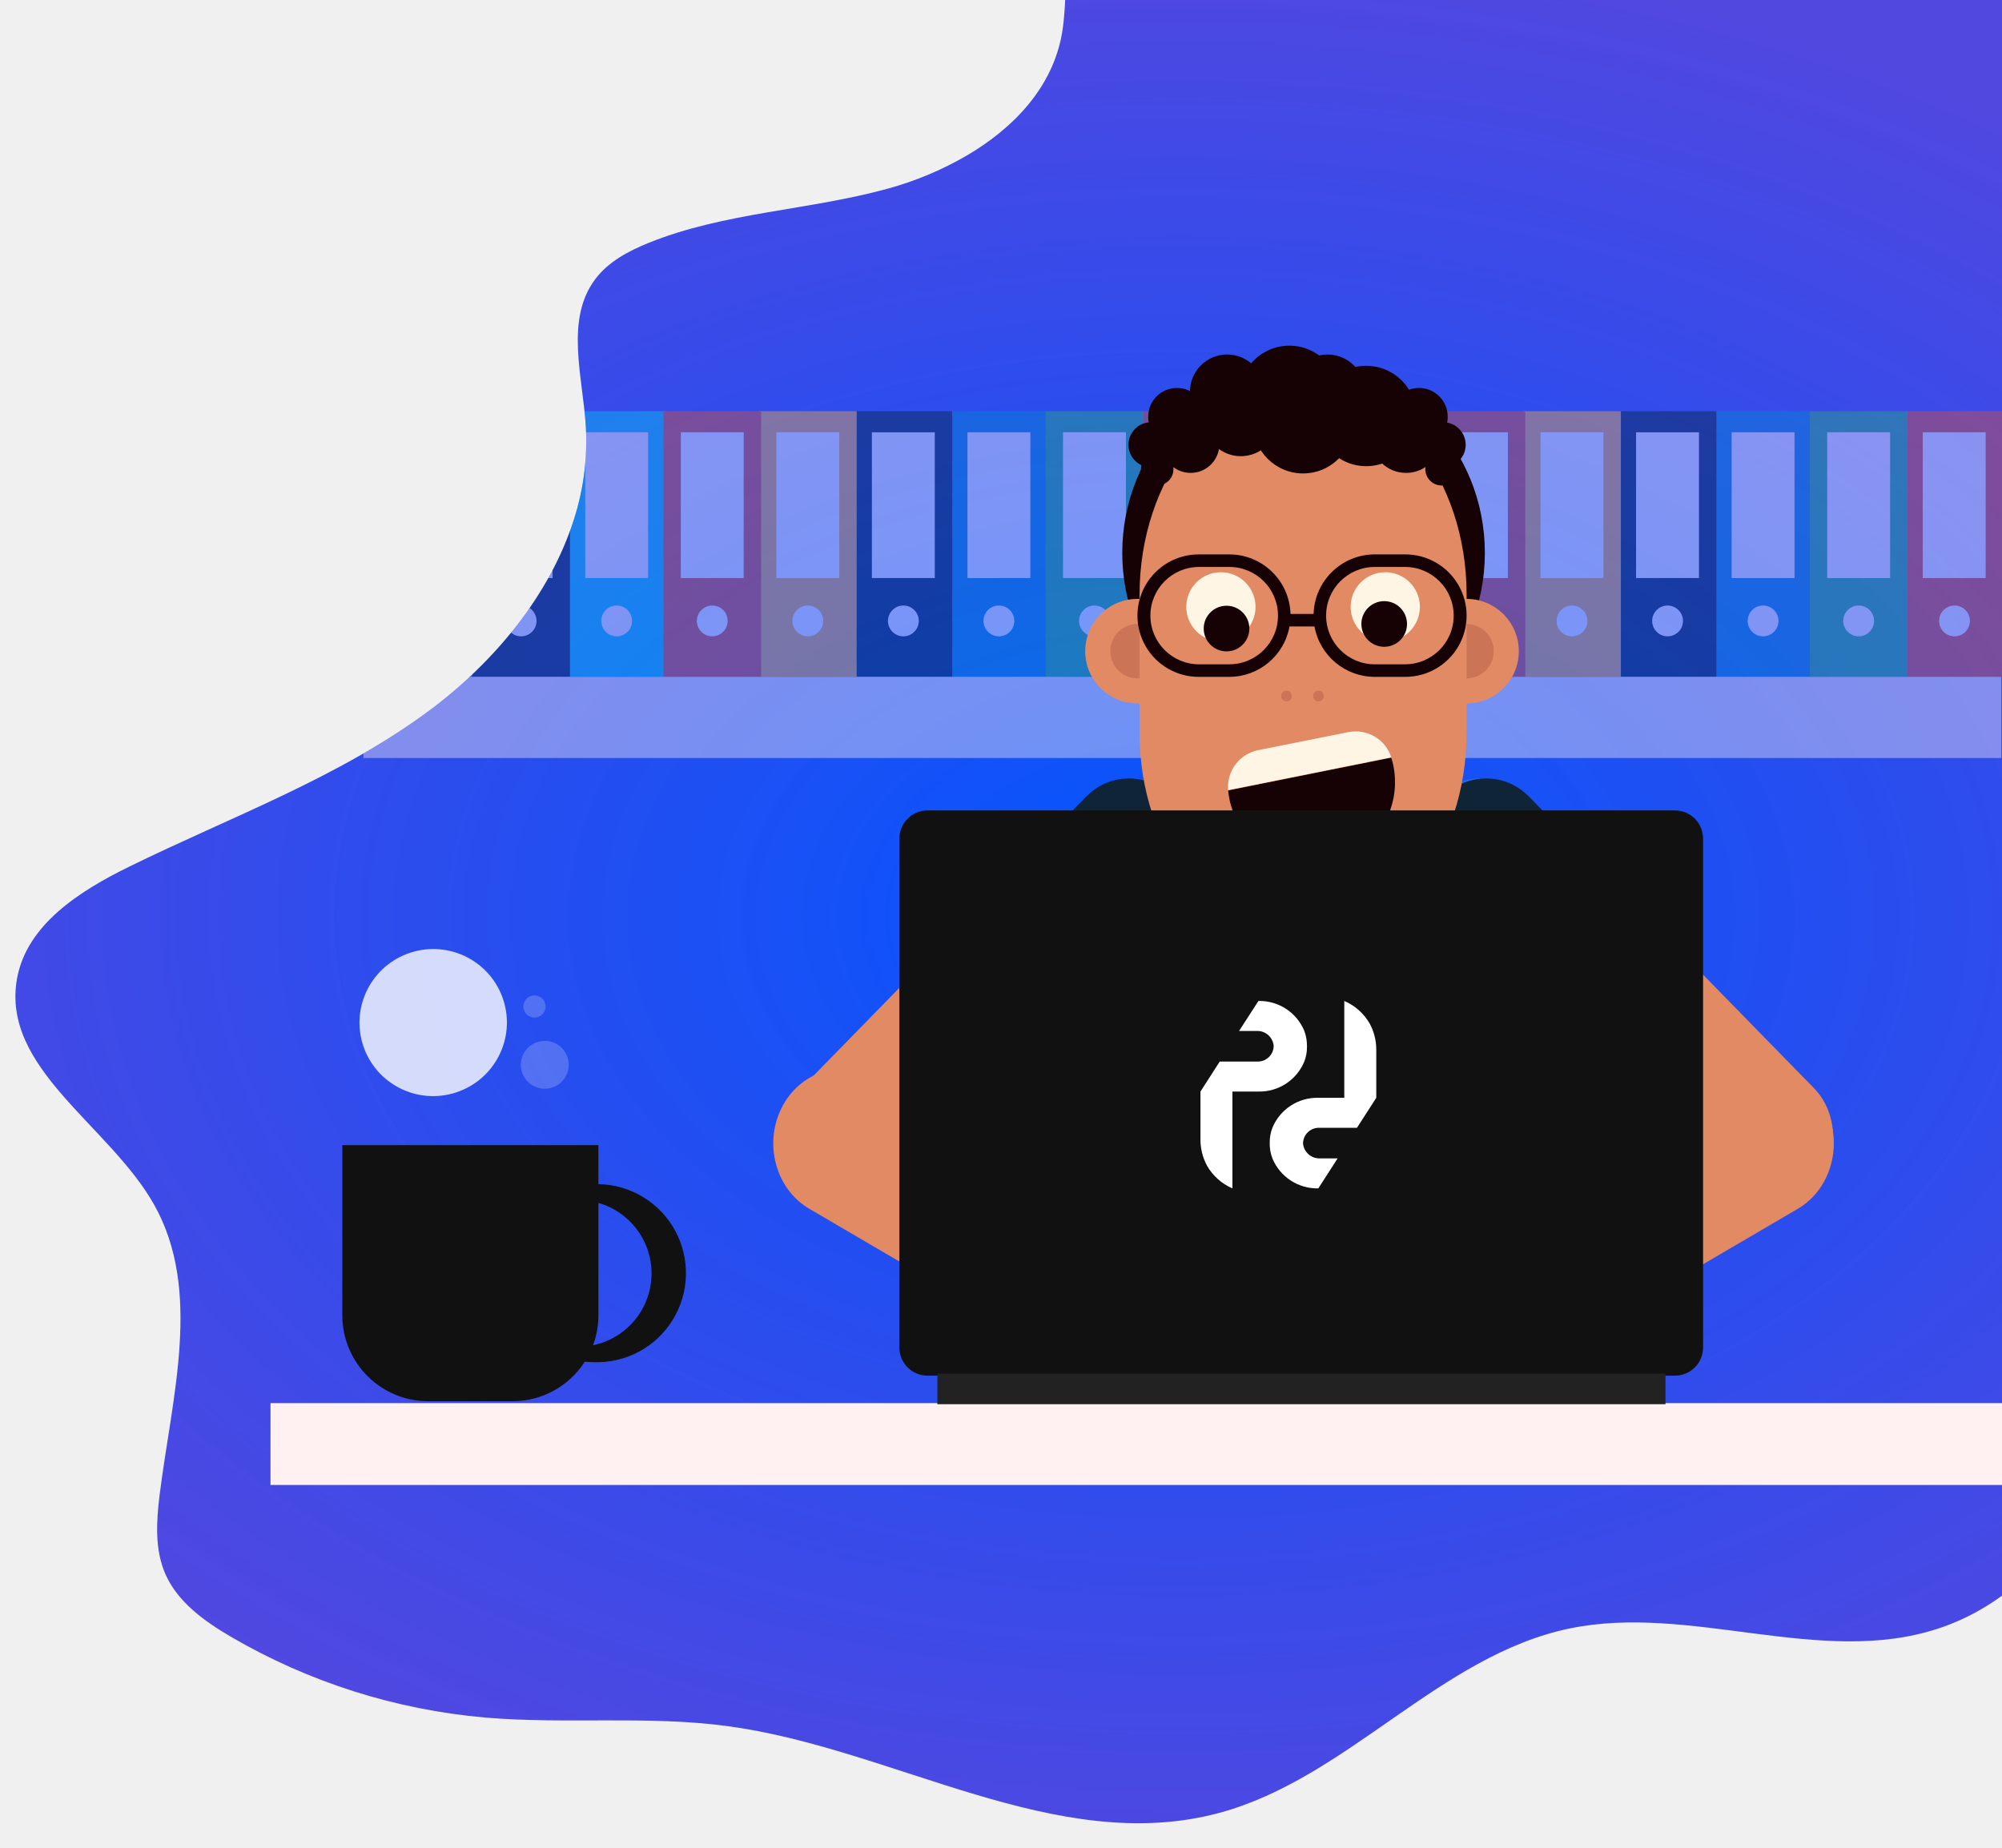
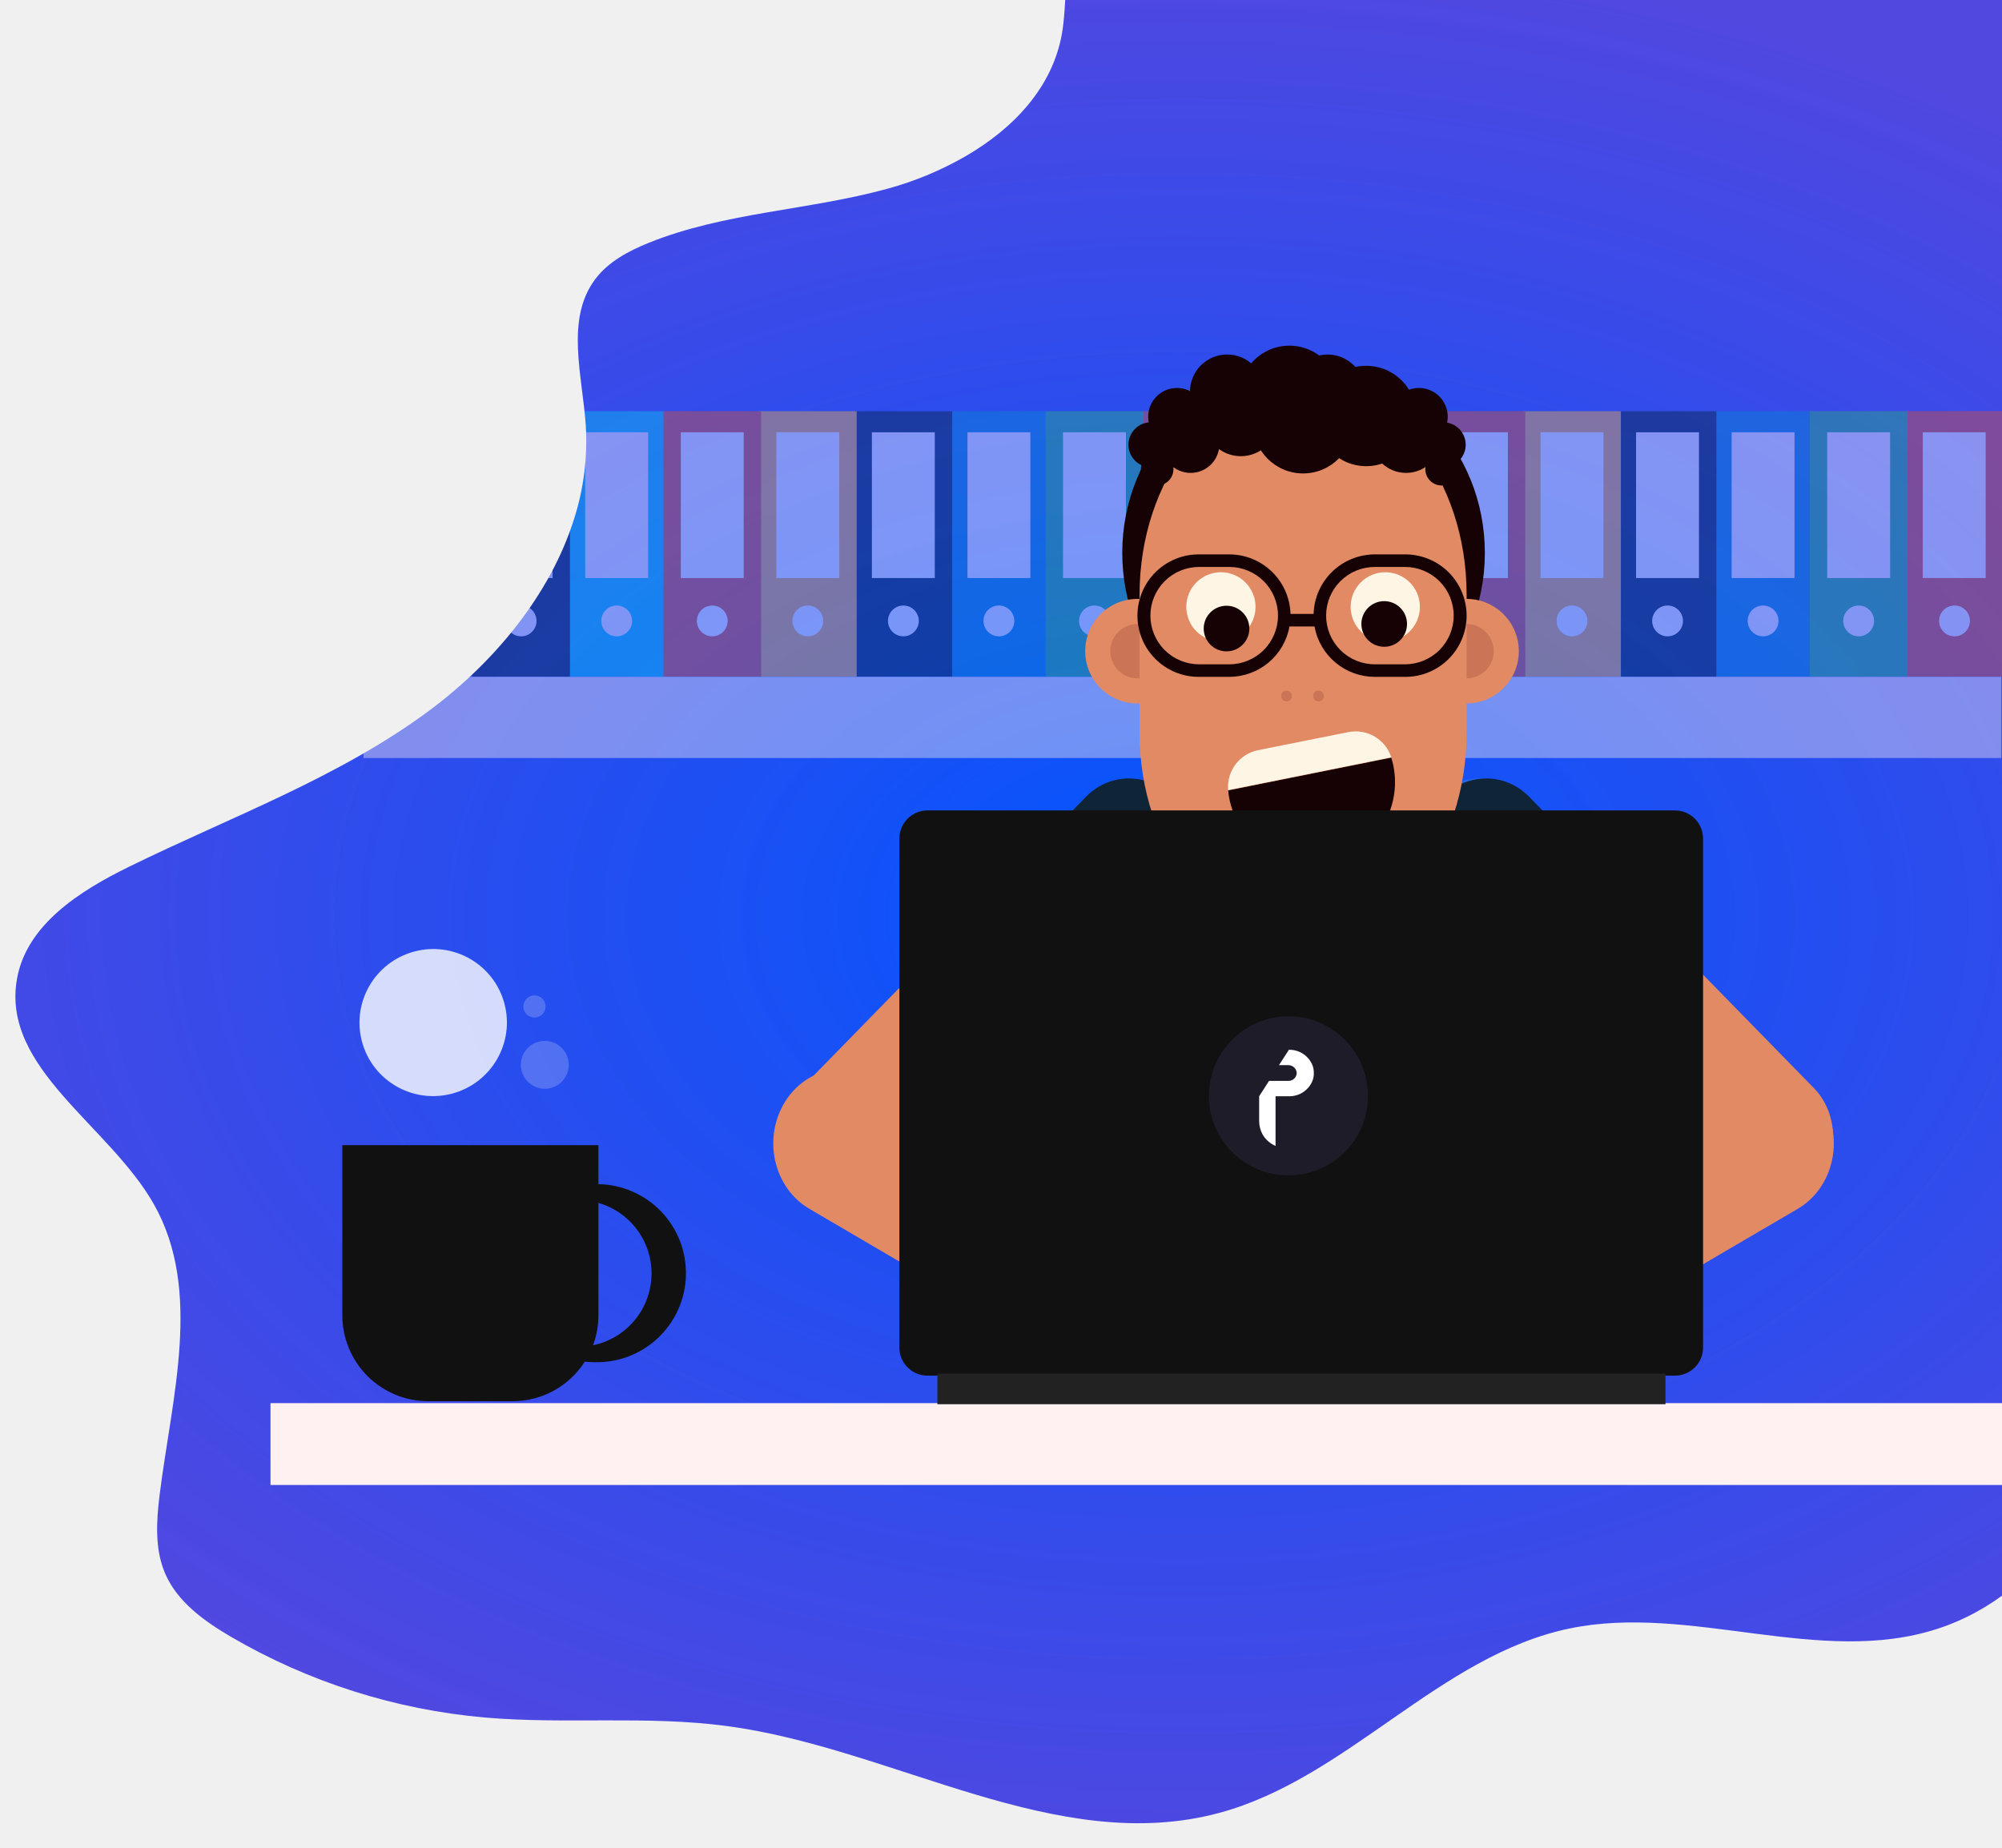
- <svg xmlns="http://www.w3.org/2000/svg" viewBox="0 0 780 720">
-   <defs>
-     <style>.a,.w,.x{fill:#fff;}.b{fill:#3f35de;}.c{clip-path:url(#a);}.d{clip-path:url(#b);}.e{fill:url(#c);}.f{fill:#e18a64;}.g{fill:#0f2437;}.h{opacity:0.4;}.i{fill:#0089cf;}.j{fill:#002131;}.k{fill:#e14f28;}.l{fill:#22b573;}.m{fill:#00cdf3;}.n{fill:#fbb03b;}.o{fill:#fff1f1;}.p{fill:#2667ea;}.q{fill:#160204;}.r{fill:#cb7456;}.s{fill:#fff5e5;}.t{fill:#f60c5b;}.u{fill:#111;}.v{fill:#222;}.w{opacity:0.8;}.x{opacity:0.2;}</style>
-     <clipPath id="a">
-       <path class="a" d="M0,0H780V720H0V0Z" transform="translate(507)" />
-     </clipPath>
-     <clipPath id="b">
-       <path class="b" d="M1171.169,105c-3.839,32.621-30.764,58.452-37.152,90.671a87.941,87.941,0,0,0-1.507,12.807c-.918,18.5,2.745,37.389.857,55.924-3.519,34.757-24.644,61.919-51.465,85.459-20.289,17.761-43.839,33.385-65.5,48.5-55.149,38.524-106.873,87.162-129.525,150.505-15.1,42.239-16.254,88.142-27.337,131.61s-36.326,87.946-78.988,101.806c-45.789,14.881-96.243-9.928-143.364-.124-50.568,10.526-86.429,58.318-136.326,71.816-63.4,17.152-126.574-24.995-191.651-33.777-31.249-4.221-63.055-.64-94.468-3.344a237.44,237.44,0,0,1-99.071-31.486c-10.32-6.058-20.753-13.5-25.552-24.5-4.128-9.5-3.5-20.341-2.229-30.629,4.747-38.184,16.76-79.69-2.136-113.251-17.43-30.96-59.67-53.106-53.405-88.06,3.777-21.032,24.417-34.169,43.632-43.591C115.526,465.905,157.652,450.694,193,424.45c25.284-18.8,47.059-45.036,56.347-74.541a99.39,99.39,0,0,0,4.592-36.553c-1.3-19.5-8.05-41.4,3.715-57.017,5.1-6.77,12.91-10.929,20.764-14.107,29.618-11.971,62.518-12.663,93.313-21.166a128.721,128.721,0,0,0,30.186-12.6c18.782-10.877,33.9-26.9,37.554-47.822,2.136-12.26.237-25.645,6.357-36.481,10.32-18.369,30.722-26.047,53.509-28.545,28.2-3.1,60.144,1.744,81.527,4.128l2.136.227c27.461,2.859,54.7-3.22,81.455-12.384,28.9-9.814,57.141-23.168,84.623-32.662q3.87-1.342,7.719-2.57a395.258,395.258,0,0,1,61.424-14.293,401.565,401.565,0,0,1,88.751-3.426,393.743,393.743,0,0,1,44.768,5.82q6.522,1.238,13.024,2.652c25.2,5.4,50.268,11.992,75.975,12.384h5.552c30.66-.526,62.012-8.318,91.1,1.094,13.282,4.3,25.913,12.766,31.238,25.6C1171.592,89.342,1172.067,97.32,1171.169,105Z" transform="translate(347.069 -92.733)" />
-     </clipPath>
-     <radialGradient id="c" cx="0.5" cy="0.5" r="0.5" gradientUnits="objectBoundingBox">
-       <stop offset="0" stop-color="#05f" />
-       <stop offset="1" stop-color="#3f35de" stop-opacity="0.902" />
-     </radialGradient>
-   </defs>
-   <g class="c" transform="translate(-507)">
-     <g class="d" transform="translate(134.212 -54.857)">
-       <g transform="translate(263.205 33.173)">
-         <path class="e" d="M0,0H1139.854V757.461H0Z" transform="translate(0 0)" />
-         <g transform="translate(63.195 156.378)">
-           <g transform="translate(0 0)">
-             <path class="f" d="M199.983,281.545c-9.84,10.078-9.931,27.141-.2,38.137s25.558,11.72,35.429,1.661l52.6-53.819-37.493-37.5Z" transform="translate(158.617 7.777)" />
-             <path class="g" d="M313.515,208.969h0c-9.731-10.954-25.558-11.738-35.429-1.661l-60.671,62.071,37.5,37.5,58.42-59.788C323.209,237.03,323.3,219.96,313.515,208.969Z" transform="translate(191.463 -31.576)" />
-             <circle class="a" cx="5.787" cy="5.787" r="5.787" transform="translate(485.827 102.253)" />
-             <g class="h">
-               <g transform="translate(230.388 25.535)">
-                 <rect class="i" width="38.067" height="103.481" transform="translate(186.148)" />
-                 <rect class="a" width="24.507" height="56.798" transform="translate(192.929 8.219)" />
-                 <ellipse class="a" cx="6.004" cy="6.004" rx="6.004" ry="6.004" transform="translate(199.179 75.717)" />
-                 <path class="j" d="M0,0H38.067V103.481H0Z" transform="translate(148.916)" />
-                 <rect class="a" width="24.507" height="56.798" transform="translate(155.695 8.219)" />
-                 <ellipse class="a" cx="6.004" cy="6.004" rx="6.004" ry="6.004" transform="translate(161.963 75.717)" />
-                 <rect class="k" width="38.067" height="103.481" transform="translate(260.616)" />
-                 <rect class="a" width="24.507" height="56.798" transform="translate(267.397 8.219)" />
-                 <rect class="l" width="38.067" height="103.481" transform="translate(223.382)" />
-                 <rect class="a" width="24.507" height="56.798" transform="translate(230.163 8.219)" />
-                 <ellipse class="a" cx="6.004" cy="6.004" rx="6.004" ry="6.004" transform="translate(236.412 75.717)" />
-                 <rect class="m" width="38.067" height="103.481" transform="translate(37.234)" />
-                 <rect class="a" width="24.507" height="56.798" transform="translate(44.013 8.219)" />
-                 <ellipse class="a" cx="6.004" cy="6.004" rx="6.004" ry="6.004" transform="translate(50.264 75.717)" />
-                 <rect class="j" width="38.067" height="103.481" />
-                 <rect class="a" width="24.507" height="56.798" transform="translate(6.781 8.219)" />
-                 <ellipse class="a" cx="6.004" cy="6.004" rx="6.004" ry="6.004" transform="translate(13.03 75.717)" />
-                 <rect class="n" width="38.067" height="103.481" transform="translate(111.702)" />
-                 <rect class="a" width="24.507" height="56.798" transform="translate(118.48 8.219)" />
-                 <ellipse class="a" cx="6.004" cy="6.004" rx="6.004" ry="6.004" transform="translate(124.731 75.717)" />
-                 <rect class="k" width="38.067" height="103.481" transform="translate(74.468)" />
-                 <rect class="a" width="24.507" height="56.798" transform="translate(81.247 8.219)" />
-                 <ellipse class="a" cx="6.004" cy="6.004" rx="6.004" ry="6.004" transform="translate(87.498 75.717)" />
-               </g>
-               <g transform="translate(528.122 25.535)">
-                 <rect class="i" width="38.067" height="103.481" transform="translate(186.148)" />
-                 <rect class="a" width="24.507" height="56.798" transform="translate(192.929 8.219)" />
-                 <ellipse class="a" cx="6.004" cy="6.004" rx="6.004" ry="6.004" transform="translate(199.179 75.717)" />
-                 <path class="j" d="M0,0H38.067V103.481H0Z" transform="translate(148.916)" />
-                 <rect class="a" width="24.507" height="56.798" transform="translate(155.695 8.219)" />
-                 <ellipse class="a" cx="6.004" cy="6.004" rx="6.004" ry="6.004" transform="translate(161.963 75.717)" />
-                 <rect class="k" width="38.067" height="103.481" transform="translate(260.616)" />
-                 <rect class="a" width="24.507" height="56.798" transform="translate(267.397 8.219)" />
-                 <rect class="l" width="38.067" height="103.481" transform="translate(223.382)" />
-                 <rect class="a" width="24.507" height="56.798" transform="translate(230.163 8.219)" />
-                 <ellipse class="a" cx="6.004" cy="6.004" rx="6.004" ry="6.004" transform="translate(236.412 75.717)" />
-                 <ellipse class="a" cx="6.004" cy="6.004" rx="6.004" ry="6.004" transform="translate(273.758 75.717)" />
-                 <rect class="m" width="38.067" height="103.481" transform="translate(37.234)" />
-                 <rect class="a" width="24.507" height="56.798" transform="translate(44.013 8.219)" />
-                 <ellipse class="a" cx="6.004" cy="6.004" rx="6.004" ry="6.004" transform="translate(50.264 75.717)" />
-                 <rect class="j" width="38.067" height="103.481" />
-                 <rect class="a" width="24.507" height="56.798" transform="translate(6.781 8.219)" />
-                 <ellipse class="a" cx="6.004" cy="6.004" rx="6.004" ry="6.004" transform="translate(13.03 75.717)" />
-                 <rect class="n" width="38.067" height="103.481" transform="translate(111.702)" />
-                 <rect class="a" width="24.507" height="56.798" transform="translate(118.48 8.219)" />
-                 <ellipse class="a" cx="6.004" cy="6.004" rx="6.004" ry="6.004" transform="translate(124.731 75.717)" />
-                 <rect class="k" width="38.067" height="103.481" transform="translate(74.468)" />
-                 <rect class="a" width="24.507" height="56.798" transform="translate(81.247 8.219)" />
-                 <ellipse class="a" cx="6.004" cy="6.004" rx="6.004" ry="6.004" transform="translate(87.498 75.717)" />
-               </g>
-               <rect class="o" width="638.118" height="31.638" transform="translate(188 129.034)" />
-             </g>
-             <path class="p" d="M452.237,359.035h0c-9.731,10.954-25.558,11.72-35.429,1.661L305.793,247.089c-9.84-10.06-9.931-27.128-.2-38.118h0c9.731-10.954,25.558-11.738,35.429-1.661L452.037,320.9C461.873,330.978,461.962,348.039,452.237,359.035Z" transform="translate(298.342 -31.575)" />
-             <path class="f" d="M291.695,370.075h0c-6.973-14.075-2.135-31.619,10.807-39.2L436.28,252.507c12.944-7.594,29.076-2.337,36.056,11.738h0c6.973,14.057,2.135,31.6-10.79,39.177l-133.8,78.392C314.807,389.39,298.668,384.132,291.695,370.075Z" transform="translate(285.34 32.871)" />
-             <path class="f" d="M374.863,370.076h0c6.973-14.075,2.135-31.619-10.788-39.2L230.281,252.506c-12.944-7.594-29.076-2.337-36.055,11.738h0c-6.973,14.057-2.135,31.6,10.807,39.177l133.778,78.391C351.762,389.39,367.9,384.132,374.863,370.076Z" transform="translate(156.629 32.871)" />
-             <path class="f" d="M415.746,281.545c9.822,10.078,9.913,27.141.182,38.137S390.37,331.4,380.5,321.344l-52.583-53.819,37.482-37.5Z" transform="translate(337.385 7.777)" />
-             <path class="g" d="M306.775,208.969h0c9.731-10.954,25.558-11.738,35.429-1.661l60.666,62.07-37.48,37.5-58.42-59.788C297.135,237.03,297.043,219.96,306.775,208.969Z" transform="translate(299.907 -31.576)" />
-             <ellipse class="q" cx="70.632" cy="73.334" rx="70.632" ry="73.334" transform="translate(483.636 7.412)" />
-             <circle class="f" cx="20.374" cy="20.374" r="20.374" transform="translate(597.389 98.674)" />
-             <circle class="r" cx="10.588" cy="10.588" r="10.588" transform="translate(607.174 108.459)" />
-             <circle class="f" cx="20.374" cy="20.374" r="20.374" transform="translate(469.195 98.674)" />
-             <circle class="r" cx="10.588" cy="10.588" r="10.588" transform="translate(478.981 108.459)" />
-             <path class="f" d="M316.247,134.252c-35.2,0-63.713,36.512-63.713,81.476v53.782c0,45,28.516,81.494,63.713,81.494s63.711-36.511,63.711-81.494V215.728C379.959,170.727,351.426,134.252,316.247,134.252Z" transform="translate(237.839 -118.699)" />
-             <path class="q" d="M327.235,223.893a32.5,32.5,0,0,0,4.546-24.006,30.839,30.839,0,0,0-.826-3.158L267.411,209.5a28.068,28.068,0,0,0,.457,3.231,32.5,32.5,0,0,0,13.438,20.387,33.373,33.373,0,0,1,45.936-9.128Z" transform="translate(257.484 -36.197)" />
-             <path class="s" d="M314.056,192.647,279.278,199.6a14.6,14.6,0,0,0-11.85,15.516v.092l63.549-12.78v-.122a14.6,14.6,0,0,0-16.925-9.661Z" transform="translate(257.447 -42.017)" />
-             <path class="t" d="M298.319,225.9a32.459,32.459,0,0,0,21.013-14.345,33.372,33.372,0,0,0-45.941,9.123,32.442,32.442,0,0,0,24.928,5.222Z" transform="translate(265.387 -23.865)" />
-             <circle class="s" cx="13.491" cy="13.491" r="13.491" transform="translate(572.615 88.286)" />
-             <circle class="q" cx="8.891" cy="8.891" r="8.891" transform="translate(576.796 99.55)" />
-             <circle class="s" cx="13.491" cy="13.491" r="13.491" transform="translate(508.573 88.286)" />
-             <circle class="q" cx="8.891" cy="8.891" r="8.891" transform="translate(515.364 101.338)" />
-             <circle class="q" cx="13.034" cy="13.034" r="13.034" transform="translate(560.604 15.553)" />
-             <circle class="q" cx="19.552" cy="19.552" r="19.552" transform="translate(534.534 10.68)" />
-             <circle class="q" cx="14.478" cy="14.478" r="14.478" transform="translate(515.347 14.112)" />
-             <circle class="q" cx="11.209" cy="11.209" r="11.209" transform="translate(499.062 27.165)" />
-             <circle class="q" cx="6.334" cy="6.334" r="6.334" transform="translate(490.902 41.806)" />
-             <circle class="q" cx="19.552" cy="19.552" r="19.552" transform="translate(529.185 0)" />
-             <circle class="q" cx="14.478" cy="14.478" r="14.478" transform="translate(510.017 3.45)" />
-             <circle class="q" cx="19.552" cy="19.552" r="19.552" transform="translate(559.142 7.849)" />
-             <circle class="q" cx="14.478" cy="14.478" r="14.478" transform="translate(549.157 3.45)" />
-             <circle class="q" cx="11.209" cy="11.209" r="11.209" transform="translate(493.732 16.485)" />
-             <circle class="q" cx="8.764" cy="8.764" r="8.764" transform="translate(486.047 29.849)" />
-             <circle class="q" cx="8.764" cy="8.764" r="8.764" transform="translate(599.908 29.849)" />
-             <circle class="q" cx="11.209" cy="11.209" r="11.209" transform="translate(588.024 16.485)" />
-             <circle class="q" cx="6.334" cy="6.334" r="6.334" transform="translate(583.406 27.585)" />
-             <circle class="q" cx="6.334" cy="6.334" r="6.334" transform="translate(601.715 41.806)" />
-             <circle class="q" cx="13.655" cy="13.655" r="13.655" transform="translate(580.54 22.271)" />
-             <path class="q" d="M356.337,162.6H344.566a23.878,23.878,0,0,0-23.839,23.186h-9A23.878,23.878,0,0,0,287.883,162.6H276.106a23.861,23.861,0,1,0,0,47.721h11.777a23.878,23.878,0,0,0,23.457-19.644h9.731a23.878,23.878,0,0,0,23.478,19.644h11.775a23.861,23.861,0,1,0,0-47.721Zm-68.459,42.828H276.106a18.968,18.968,0,0,1,0-37.937h11.777a18.968,18.968,0,1,1,0,37.936Zm68.46,0H344.566a18.968,18.968,0,1,1,0-37.937h11.775a18.968,18.968,0,1,1,0,37.936Z" transform="translate(237.455 -81.267)" />
-             <path class="o" d="M0,0H812.665V31.888H0Z" transform="translate(151.779 412.057)" />
-             <rect class="u" width="313.127" height="220.24" rx="10.951" transform="translate(396.793 181.099)" />
-             <path class="v" d="M0,0H283.681V11.922H0Z" transform="translate(411.598 400.556)" />
-             <g transform="translate(514.102 255.34)">
-               <path class="a" d="M303.236,249.273a18.9,18.9,0,0,0-17.891-11.685L277.8,249.271h7.01a6.371,6.371,0,0,1,6.475,5.842,6.153,6.153,0,0,1-6.231,6.079H270.277l-7.518,11.685v18.989a21.449,21.449,0,0,0,2.592,9.987,21.014,21.014,0,0,0,9.858,8.764V272.878h10.113a18.859,18.859,0,0,0,17.891-11.684,15.187,15.187,0,0,0,1.041-5.842,16.887,16.887,0,0,0-1.023-6.079Z" transform="translate(-262.759 -237.583)" />
-               <g transform="translate(26.98 0.002)">
-                 <path class="a" d="M275.432,298.927a18.876,18.876,0,0,0,17.891,11.684l7.521-11.684h-7a6.371,6.371,0,0,1-6.475-5.842,6.153,6.153,0,0,1,6.231-6.079h14.782l7.521-11.684V256.333a21.233,21.233,0,0,0-2.592-9.987,20.921,20.921,0,0,0-9.869-8.763v37.735H293.325A18.877,18.877,0,0,0,275.434,287a15.537,15.537,0,0,0-1.041,5.842,15.739,15.739,0,0,0,1.039,6.079Z" transform="translate(-274.387 -237.584)" />
-               </g>
-             </g>
-             <path class="u" d="M218.451,277.063V261.8H118.683v66.306a33.462,33.462,0,0,0,33.462,33.462h32.864a33.406,33.406,0,0,0,28.13-15.39c1.153.1,2.3.178,3.489.178a34.7,34.7,0,1,0,1.826-69.373Zm-2.064,62.618a33.351,33.351,0,0,0,2.064-11.575V284.293a28.586,28.586,0,0,1-2.064,55.465Z" transform="translate(61.083 49.738)" />
-             <ellipse class="w" cx="28.716" cy="28.644" rx="28.716" ry="28.644" transform="matrix(0.966, -0.259, 0.259, 0.966, 180.007, 243.531)" />
-             <circle class="x" cx="9.329" cy="9.329" r="9.329" transform="matrix(0.966, -0.259, 0.259, 0.966, 247.215, 273.631)" />
-             <circle class="x" cx="4.329" cy="4.329" r="4.329" transform="matrix(0.966, -0.259, 0.259, 0.966, 249.317, 254.433)" />
-             <g transform="translate(545.535 134.421)">
-               <circle class="r" cx="2.095" cy="2.095" r="2.095" transform="translate(0 0)" />
-               <circle class="r" cx="2.095" cy="2.095" r="2.095" transform="translate(12.467 0)" />
-             </g>
-           </g>
+ <svg xmlns="http://www.w3.org/2000/svg" width="780" height="720" viewBox="0 0 780 720" fill="none">
+   <g clip-path="url(#clip0_1_12)">
+     <mask id="mask0_1_12" style="mask-type:luminance" maskUnits="userSpaceOnUse" x="0" y="0" width="780" height="720">
+       <path d="M0 0H780V720H0V0Z" fill="white" />
+     </mask>
+     <g mask="url(#mask0_1_12)">
+       <mask id="mask1_1_12" style="mask-type:luminance" maskUnits="userSpaceOnUse" x="6" y="-114" width="1140" height="825">
+         <path d="M1145.45 -42.59C1141.61 -9.969 1114.69 15.862 1108.3 48.081C1107.48 52.307 1106.98 56.588 1106.79 60.888C1105.87 79.388 1109.54 98.277 1107.65 116.812C1104.13 151.569 1083 178.731 1056.18 202.271C1035.89 220.032 1012.34 235.656 990.683 250.771C935.534 289.295 883.81 337.933 861.158 401.276C846.058 443.515 844.904 489.418 833.821 532.886C822.738 576.354 797.495 620.832 754.833 634.692C709.044 649.573 658.59 624.764 611.469 634.568C560.901 645.094 525.04 692.886 475.143 706.384C411.743 723.536 348.569 681.389 283.492 672.607C252.243 668.386 220.437 671.967 189.024 669.263C154.08 666.214 120.246 655.461 89.953 637.777C79.633 631.719 69.2 624.277 64.401 613.277C60.273 603.777 60.901 592.936 62.172 582.648C66.919 544.464 78.932 502.958 60.036 469.397C42.606 438.437 0.366 416.291 6.631 381.337C10.408 360.305 31.048 347.168 50.263 337.746C89.807 318.315 131.933 303.104 167.281 276.86C192.565 258.06 214.34 231.824 223.628 202.319C227.423 190.527 228.981 178.13 228.22 165.766C226.92 146.266 220.17 124.366 231.935 108.749C237.035 101.979 244.845 97.82 252.699 94.642C282.317 82.671 315.217 81.979 346.012 73.476C356.569 70.577 366.713 66.343 376.198 60.876C394.98 49.999 410.098 33.976 413.752 13.054C415.888 0.794 413.989 -12.591 420.109 -23.427C430.429 -41.796 450.831 -49.474 473.618 -51.972C501.818 -55.072 533.762 -50.228 555.145 -47.844L557.281 -47.617C584.742 -44.758 611.981 -50.837 638.736 -60.001C667.636 -69.815 695.877 -83.169 723.359 -92.663C725.939 -93.558 728.512 -94.414 731.078 -95.233C751.139 -101.626 771.679 -106.405 792.502 -109.526C821.868 -113.946 851.634 -115.095 881.253 -112.952C896.275 -111.87 911.222 -109.927 926.021 -107.132C930.369 -106.307 934.71 -105.423 939.045 -104.48C964.245 -99.08 989.313 -92.488 1015.02 -92.096H1020.57C1051.23 -92.622 1082.58 -100.414 1111.67 -91.002C1124.95 -86.702 1137.58 -78.236 1142.91 -65.402C1145.87 -58.248 1146.35 -50.27 1145.45 -42.59Z" fill="white" />
+       </mask>
+       <g mask="url(#mask1_1_12)">
+         <path d="M-109.583 -21.684H1030.27V735.777H-109.583V-21.684Z" fill="url(#paint0_radial_1_12)" />
+         <path d="M312.212 424.016C302.372 434.094 302.281 451.157 312.012 462.153C321.743 473.149 337.57 473.873 347.441 463.814L400.041 409.995L362.548 372.495L312.212 424.016Z" fill="#E18A64" />
+         <path d="M458.59 312.087C448.859 301.133 433.032 300.349 423.161 310.426L362.49 372.497L399.99 409.997L458.41 350.209C468.284 340.148 468.375 323.078 458.59 312.087Z" fill="#0F2437" />
+         <path d="M445.226 248.521C448.422 248.521 451.013 245.93 451.013 242.734C451.013 239.538 448.422 236.947 445.226 236.947C442.03 236.947 439.439 239.538 439.439 242.734C439.439 245.93 442.03 248.521 445.226 248.521Z" fill="white" />
+         <g opacity="0.4">
+           <path d="M408.215 160.229H370.148V263.71H408.215V160.229Z" fill="#0089CF" />
+           <path d="M401.436 168.448H376.929V225.246H401.436V168.448Z" fill="white" />
+           <path d="M389.183 247.954C392.499 247.954 395.187 245.266 395.187 241.95C395.187 238.634 392.499 235.946 389.183 235.946C385.867 235.946 383.179 238.634 383.179 241.95C383.179 245.266 385.867 247.954 389.183 247.954Z" fill="white" />
+           <path d="M332.916 160.229H370.983V263.71H332.916V160.229Z" fill="#002131" />
+           <path d="M364.202 168.448H339.695V225.246H364.202V168.448Z" fill="white" />
+           <path d="M351.967 247.954C355.283 247.954 357.971 245.266 357.971 241.95C357.971 238.634 355.283 235.946 351.967 235.946C348.651 235.946 345.963 238.634 345.963 241.95C345.963 245.266 348.651 247.954 351.967 247.954Z" fill="white" />
+           <path d="M482.683 160.229H444.616V263.71H482.683V160.229Z" fill="#E14F28" />
+           <path d="M475.904 168.448H451.397V225.246H475.904V168.448Z" fill="white" />
+           <path d="M445.449 160.229H407.382V263.71H445.449V160.229Z" fill="#22B573" />
+           <path d="M438.67 168.448H414.163V225.246H438.67V168.448Z" fill="white" />
+           <path d="M426.416 247.954C429.732 247.954 432.42 245.266 432.42 241.95C432.42 238.634 429.732 235.946 426.416 235.946C423.1 235.946 420.412 238.634 420.412 241.95C420.412 245.266 423.1 247.954 426.416 247.954Z" fill="white" />
+           <path d="M259.301 160.229H221.234V263.71H259.301V160.229Z" fill="#00CDF3" />
+           <path d="M252.52 168.448H228.013V225.246H252.52V168.448Z" fill="white" />
+           <path d="M240.268 247.954C243.584 247.954 246.272 245.266 246.272 241.95C246.272 238.634 243.584 235.946 240.268 235.946C236.952 235.946 234.264 238.634 234.264 241.95C234.264 245.266 236.952 247.954 240.268 247.954Z" fill="white" />
+           <path d="M222.067 160.229H184V263.71H222.067V160.229Z" fill="#002131" />
+           <path d="M215.288 168.448H190.781V225.246H215.288V168.448Z" fill="white" />
+           <path d="M203.034 247.954C206.35 247.954 209.038 245.266 209.038 241.95C209.038 238.634 206.35 235.946 203.034 235.946C199.718 235.946 197.03 238.634 197.03 241.95C197.03 245.266 199.718 247.954 203.034 247.954Z" fill="white" />
+           <path d="M333.769 160.229H295.702V263.71H333.769V160.229Z" fill="#FBB03B" />
+           <path d="M326.987 168.448H302.48V225.246H326.987V168.448Z" fill="white" />
+           <path d="M314.735 247.954C318.051 247.954 320.739 245.266 320.739 241.95C320.739 238.634 318.051 235.946 314.735 235.946C311.419 235.946 308.731 238.634 308.731 241.95C308.731 245.266 311.419 247.954 314.735 247.954Z" fill="white" />
+           <path d="M296.535 160.229H258.468V263.71H296.535V160.229Z" fill="#E14F28" />
+           <path d="M289.754 168.448H265.247V225.246H289.754V168.448Z" fill="white" />
+           <path d="M277.502 247.954C280.818 247.954 283.506 245.266 283.506 241.95C283.506 238.634 280.818 235.946 277.502 235.946C274.186 235.946 271.498 238.634 271.498 241.95C271.498 245.266 274.186 247.954 277.502 247.954Z" fill="white" />
+           <path d="M705.949 160.229H667.882V263.71H705.949V160.229Z" fill="#0089CF" />
+           <path d="M699.17 168.448H674.663V225.246H699.17V168.448Z" fill="white" />
+           <path d="M686.917 247.954C690.233 247.954 692.921 245.266 692.921 241.95C692.921 238.634 690.233 235.946 686.917 235.946C683.601 235.946 680.913 238.634 680.913 241.95C680.913 245.266 683.601 247.954 686.917 247.954Z" fill="white" />
+           <path d="M630.65 160.229H668.717V263.71H630.65V160.229Z" fill="#002131" />
+           <path d="M661.936 168.448H637.429V225.246H661.936V168.448Z" fill="white" />
+           <path d="M649.701 247.954C653.017 247.954 655.705 245.266 655.705 241.95C655.705 238.634 653.017 235.946 649.701 235.946C646.385 235.946 643.697 238.634 643.697 241.95C643.697 245.266 646.385 247.954 649.701 247.954Z" fill="white" />
+           <path d="M780.417 160.229H742.35V263.71H780.417V160.229Z" fill="#E14F28" />
+           <path d="M773.638 168.448H749.131V225.246H773.638V168.448Z" fill="white" />
+           <path d="M743.183 160.229H705.116V263.71H743.183V160.229Z" fill="#22B573" />
+           <path d="M736.404 168.448H711.897V225.246H736.404V168.448Z" fill="white" />
+           <path d="M724.15 247.954C727.466 247.954 730.154 245.266 730.154 241.95C730.154 238.634 727.466 235.946 724.15 235.946C720.834 235.946 718.146 238.634 718.146 241.95C718.146 245.266 720.834 247.954 724.15 247.954Z" fill="white" />
+           <path d="M761.496 247.954C764.812 247.954 767.5 245.266 767.5 241.95C767.5 238.634 764.812 235.946 761.496 235.946C758.18 235.946 755.492 238.634 755.492 241.95C755.492 245.266 758.18 247.954 761.496 247.954Z" fill="white" />
+           <path d="M557.035 160.229H518.968V263.71H557.035V160.229Z" fill="#00CDF3" />
+           <path d="M550.254 168.448H525.747V225.246H550.254V168.448Z" fill="white" />
+           <path d="M538.002 247.954C541.318 247.954 544.006 245.266 544.006 241.95C544.006 238.634 541.318 235.946 538.002 235.946C534.686 235.946 531.998 238.634 531.998 241.95C531.998 245.266 534.686 247.954 538.002 247.954Z" fill="white" />
+           <path d="M519.801 160.229H481.734V263.71H519.801V160.229Z" fill="#002131" />
+           <path d="M513.022 168.448H488.515V225.246H513.022V168.448Z" fill="white" />
+           <path d="M500.768 247.954C504.084 247.954 506.772 245.266 506.772 241.95C506.772 238.634 504.084 235.946 500.768 235.946C497.452 235.946 494.764 238.634 494.764 241.95C494.764 245.266 497.452 247.954 500.768 247.954Z" fill="white" />
+           <path d="M631.503 160.229H593.436V263.71H631.503V160.229Z" fill="#FBB03B" />
+           <path d="M624.721 168.448H600.214V225.246H624.721V168.448Z" fill="white" />
+           <path d="M612.469 247.954C615.785 247.954 618.473 245.266 618.473 241.95C618.473 238.634 615.785 235.946 612.469 235.946C609.153 235.946 606.465 238.634 606.465 241.95C606.465 245.266 609.153 247.954 612.469 247.954Z" fill="white" />
+           <path d="M594.269 160.229H556.202V263.71H594.269V160.229Z" fill="#E14F28" />
+           <path d="M587.488 168.448H562.981V225.246H587.488V168.448Z" fill="white" />
+           <path d="M575.236 247.954C578.552 247.954 581.24 245.266 581.24 241.95C581.24 238.634 578.552 235.946 575.236 235.946C571.92 235.946 569.232 238.634 569.232 241.95C569.232 245.266 571.92 247.954 575.236 247.954Z" fill="white" />
+           <path d="M779.73 263.728H141.612V295.366H779.73V263.728Z" fill="#FFF1F1" />
        </g>
+         <path d="M704.191 462.154C694.46 473.108 678.633 473.874 668.762 463.815L557.747 350.208C547.907 340.148 547.816 323.08 557.547 312.09C567.278 301.136 583.105 300.352 592.976 310.429L703.991 424.019C713.827 434.097 713.916 451.158 704.191 462.154Z" fill="#2667EA" />
+         <path d="M530.647 537.64C523.674 523.565 528.512 506.021 541.454 498.44L675.232 420.072C688.176 412.478 704.308 417.735 711.288 431.81C718.261 445.867 713.423 463.41 700.498 470.987L566.698 549.379C553.759 556.955 537.62 551.697 530.647 537.64Z" fill="#E18A64" />
+         <path d="M485.104 537.641C492.077 523.566 487.239 506.022 474.316 498.441L340.522 420.071C327.578 412.477 311.446 417.734 304.467 431.809C297.494 445.866 302.332 463.409 315.274 470.986L449.052 549.377C462.003 556.955 478.141 551.697 485.104 537.641Z" fill="#E18A64" />
+         <path d="M706.743 424.016C716.565 434.094 716.656 451.157 706.925 462.153C697.194 473.149 681.367 473.871 671.497 463.815L618.914 409.996L656.396 372.496L706.743 424.016Z" fill="#E18A64" />
+         <path d="M560.294 312.087C570.025 301.133 585.852 300.349 595.723 310.426L656.389 372.496L618.909 409.996L560.489 350.208C550.654 340.148 550.562 323.078 560.294 312.087Z" fill="#0F2437" />
+         <path d="M507.88 288.774C546.889 288.774 578.512 255.941 578.512 215.44C578.512 174.939 546.889 142.106 507.88 142.106C468.871 142.106 437.248 174.939 437.248 215.44C437.248 255.941 468.871 288.774 507.88 288.774Z" fill="#160204" />
+         <path d="M571.375 274.116C582.627 274.116 591.749 264.994 591.749 253.742C591.749 242.49 582.627 233.368 571.375 233.368C560.123 233.368 551.001 242.49 551.001 253.742C551.001 264.994 560.123 274.116 571.375 274.116Z" fill="#E18A64" />
+         <path d="M571.374 264.329C577.222 264.329 581.962 259.589 581.962 253.741C581.962 247.893 577.222 243.153 571.374 243.153C565.526 243.153 560.786 247.893 560.786 253.741C560.786 259.589 565.526 264.329 571.374 264.329Z" fill="#CB7456" />
+         <path d="M443.181 274.116C454.433 274.116 463.555 264.994 463.555 253.742C463.555 242.49 454.433 233.368 443.181 233.368C431.929 233.368 422.807 242.49 422.807 253.742C422.807 264.994 431.929 274.116 443.181 274.116Z" fill="#E18A64" />
+         <path d="M443.181 264.329C449.029 264.329 453.769 259.589 453.769 253.741C453.769 247.893 449.029 243.153 443.181 243.153C437.333 243.153 432.593 247.893 432.593 253.741C432.593 259.589 437.333 264.329 443.181 264.329Z" fill="#CB7456" />
+         <path d="M507.698 150.247C472.498 150.247 443.985 186.759 443.985 231.723V285.505C443.985 330.505 472.501 366.999 507.698 366.999C542.895 366.999 571.409 330.488 571.409 285.505V231.723C571.41 186.722 542.877 150.247 507.698 150.247Z" fill="#E18A64" />
+         <path d="M538.331 322.39C542.911 315.284 544.542 306.673 542.877 298.384C542.658 297.317 542.382 296.263 542.051 295.226L478.507 307.997C478.597 309.082 478.749 310.161 478.964 311.228C480.623 319.512 485.443 326.824 492.402 331.615C497.327 324.368 504.905 319.348 513.5 317.64C522.095 315.932 531.016 317.673 538.338 322.487L538.331 322.39Z" fill="#160204" />
+         <path d="M525.115 285.324L490.337 292.277C486.795 292.944 483.625 294.898 481.437 297.763C479.249 300.628 478.199 304.2 478.487 307.793V307.885L542.036 295.105V294.983C540.9 291.571 538.545 288.698 535.421 286.915C532.298 285.133 528.627 284.565 525.111 285.322L525.115 285.324Z" fill="#FFF5E5" />
+         <path d="M517.318 336.729C521.606 335.876 525.678 334.166 529.289 331.701C532.899 329.236 535.975 326.067 538.331 322.384C531.009 317.568 522.087 315.825 513.491 317.532C504.895 319.239 497.316 324.259 492.39 331.507C495.978 334.014 500.036 335.769 504.32 336.667C508.604 337.564 513.026 337.585 517.318 336.729Z" fill="#F60C5B" />
+         <path d="M539.718 249.962C547.169 249.962 553.209 243.922 553.209 236.471C553.209 229.02 547.169 222.98 539.718 222.98C532.267 222.98 526.227 229.02 526.227 236.471C526.227 243.922 532.267 249.962 539.718 249.962Z" fill="#FFF5E5" />
+         <path d="M539.299 252.026C544.209 252.026 548.19 248.045 548.19 243.135C548.19 238.225 544.209 234.244 539.299 234.244C534.389 234.244 530.408 238.225 530.408 243.135C530.408 248.045 534.389 252.026 539.299 252.026Z" fill="#160204" />
+         <path d="M475.676 249.962C483.127 249.962 489.167 243.922 489.167 236.471C489.167 229.02 483.127 222.98 475.676 222.98C468.225 222.98 462.185 229.02 462.185 236.471C462.185 243.922 468.225 249.962 475.676 249.962Z" fill="#FFF5E5" />
+         <path d="M477.867 253.814C482.777 253.814 486.758 249.833 486.758 244.923C486.758 240.013 482.777 236.032 477.867 236.032C472.957 236.032 468.976 240.013 468.976 244.923C468.976 249.833 472.957 253.814 477.867 253.814Z" fill="#160204" />
+         <path d="M527.25 176.315C534.448 176.315 540.284 170.48 540.284 163.281C540.284 156.083 534.448 150.247 527.25 150.247C520.052 150.247 514.216 156.083 514.216 163.281C514.216 170.48 520.052 176.315 527.25 176.315Z" fill="#160204" />
+         <path d="M507.698 184.478C518.496 184.478 527.25 175.724 527.25 164.926C527.25 154.128 518.496 145.374 507.698 145.374C496.9 145.374 488.146 154.128 488.146 164.926C488.146 175.724 496.9 184.478 507.698 184.478Z" fill="#160204" />
+         <path d="M483.437 177.762C491.433 177.762 497.915 171.28 497.915 163.284C497.915 155.288 491.433 148.806 483.437 148.806C475.441 148.806 468.959 155.288 468.959 163.284C468.959 171.28 475.441 177.762 483.437 177.762Z" fill="#160204" />
+         <path d="M463.883 184.277C470.074 184.277 475.092 179.259 475.092 173.068C475.092 166.877 470.074 161.859 463.883 161.859C457.692 161.859 452.674 166.877 452.674 173.068C452.674 179.259 457.692 184.277 463.883 184.277Z" fill="#160204" />
+         <path d="M450.848 189.168C454.346 189.168 457.182 186.332 457.182 182.834C457.182 179.336 454.346 176.5 450.848 176.5C447.35 176.5 444.514 179.336 444.514 182.834C444.514 186.332 447.35 189.168 450.848 189.168Z" fill="#160204" />
+         <path d="M502.349 173.798C513.147 173.798 521.901 165.044 521.901 154.246C521.901 143.448 513.147 134.694 502.349 134.694C491.551 134.694 482.797 143.448 482.797 154.246C482.797 165.044 491.551 173.798 502.349 173.798Z" fill="#160204" />
+         <path d="M478.107 167.1C486.103 167.1 492.585 160.618 492.585 152.622C492.585 144.626 486.103 138.144 478.107 138.144C470.111 138.144 463.629 144.626 463.629 152.622C463.629 160.618 470.111 167.1 478.107 167.1Z" fill="#160204" />
+         <path d="M532.306 181.647C543.104 181.647 551.858 172.893 551.858 162.095C551.858 151.297 543.104 142.543 532.306 142.543C521.508 142.543 512.754 151.297 512.754 162.095C512.754 172.893 521.508 181.647 532.306 181.647Z" fill="#160204" />
+         <path d="M517.247 167.1C525.243 167.1 531.725 160.618 531.725 152.622C531.725 144.626 525.243 138.144 517.247 138.144C509.251 138.144 502.769 144.626 502.769 152.622C502.769 160.618 509.251 167.1 517.247 167.1Z" fill="#160204" />
+         <path d="M458.553 173.597C464.744 173.597 469.762 168.579 469.762 162.388C469.762 156.197 464.744 151.179 458.553 151.179C452.362 151.179 447.344 156.197 447.344 162.388C447.344 168.579 452.362 173.597 458.553 173.597Z" fill="#160204" />
+         <path d="M448.423 182.071C453.263 182.071 457.187 178.147 457.187 173.307C457.187 168.467 453.263 164.543 448.423 164.543C443.583 164.543 439.659 168.467 439.659 173.307C439.659 178.147 443.583 182.071 448.423 182.071Z" fill="#160204" />
+         <path d="M562.284 182.071C567.124 182.071 571.048 178.147 571.048 173.307C571.048 168.467 567.124 164.543 562.284 164.543C557.444 164.543 553.52 168.467 553.52 173.307C553.52 178.147 557.444 182.071 562.284 182.071Z" fill="#160204" />
+         <path d="M552.845 173.597C559.036 173.597 564.054 168.579 564.054 162.388C564.054 156.197 559.036 151.179 552.845 151.179C546.654 151.179 541.636 156.197 541.636 162.388C541.636 168.579 546.654 173.597 552.845 173.597Z" fill="#160204" />
+         <path d="M543.352 174.947C546.85 174.947 549.686 172.111 549.686 168.613C549.686 165.115 546.85 162.279 543.352 162.279C539.854 162.279 537.018 165.115 537.018 168.613C537.018 172.111 539.854 174.947 543.352 174.947Z" fill="#160204" />
+         <path d="M561.661 189.168C565.159 189.168 567.995 186.332 567.995 182.834C567.995 179.336 565.159 176.5 561.661 176.5C558.163 176.5 555.327 179.336 555.327 182.834C555.327 186.332 558.163 189.168 561.661 189.168Z" fill="#160204" />
+         <path d="M547.807 184.275C555.348 184.275 561.462 178.161 561.462 170.62C561.462 163.079 555.348 156.965 547.807 156.965C540.266 156.965 534.152 163.079 534.152 170.62C534.152 178.161 540.266 184.275 547.807 184.275Z" fill="#160204" />
+         <path d="M547.404 216.027H535.633C529.425 216.035 523.464 218.46 519.014 222.788C514.563 227.116 511.974 233.008 511.794 239.213H502.794C502.614 233.007 500.024 227.115 495.572 222.786C491.121 218.458 485.159 216.033 478.95 216.027H467.173C464.027 216.007 460.907 216.609 457.994 217.799C455.082 218.989 452.433 220.743 450.201 222.961C447.969 225.178 446.197 227.816 444.989 230.721C443.78 233.626 443.158 236.741 443.158 239.888C443.158 243.034 443.78 246.149 444.989 249.054C446.197 251.959 447.969 254.597 450.201 256.814C452.433 259.032 455.082 260.786 457.994 261.976C460.907 263.166 464.027 263.768 467.173 263.748H478.95C484.541 263.738 489.952 261.766 494.238 258.177C498.525 254.587 501.416 249.607 502.407 244.104H512.138C513.13 249.61 516.024 254.593 520.315 258.183C524.606 261.774 530.021 263.743 535.616 263.748H547.391C550.537 263.768 553.657 263.166 556.57 261.976C559.482 260.786 562.131 259.032 564.363 256.814C566.595 254.597 568.367 251.959 569.575 249.054C570.784 246.149 571.406 243.034 571.406 239.888C571.406 236.741 570.784 233.626 569.575 230.721C568.367 227.816 566.595 225.178 564.363 222.961C562.131 220.743 559.482 218.989 556.57 217.799C553.657 216.609 550.537 216.007 547.391 216.027H547.404ZM478.945 258.855H467.173C462.142 258.855 457.318 256.857 453.76 253.299C450.203 249.742 448.205 244.917 448.205 239.887C448.205 234.856 450.203 230.031 453.76 226.474C457.318 222.916 462.142 220.918 467.173 220.918H478.95C483.981 220.918 488.805 222.916 492.362 226.474C495.92 230.031 497.918 234.855 497.918 239.886C497.918 244.917 495.92 249.741 492.362 253.298C488.805 256.856 483.981 258.854 478.95 258.854L478.945 258.855ZM547.405 258.855H535.633C530.602 258.855 525.778 256.857 522.22 253.299C518.663 249.742 516.665 244.917 516.665 239.887C516.665 234.856 518.663 230.031 522.22 226.474C525.778 222.916 530.602 220.918 535.633 220.918H547.408C552.439 220.918 557.263 222.916 560.82 226.474C564.378 230.031 566.376 234.855 566.376 239.886C566.376 244.917 564.378 249.741 560.82 253.298C557.263 256.856 552.439 258.854 547.408 258.854L547.405 258.855Z" fill="#160204" />
+         <path d="M105.391 546.751H918.056V578.639H105.391V546.751Z" fill="#FFF1F1" />
+         <path d="M652.581 315.793H361.356C355.308 315.793 350.405 320.696 350.405 326.744V525.082C350.405 531.13 355.308 536.033 361.356 536.033H652.581C658.629 536.033 663.532 531.13 663.532 525.082V326.744C663.532 320.696 658.629 315.793 652.581 315.793Z" fill="#111111" />
+         <path d="M365.21 535.25H648.891V547.172H365.21V535.25Z" fill="#222222" />
+         <path d="M533 427C533 444.121 519.121 458 502 458C484.879 458 471 444.121 471 427C471 409.879 484.879 396 502 396C519.121 396 533 409.879 533 427Z" fill="#1D1C28" />
+         <path d="M511.346 415.05C510.6 413.241 509.324 411.7 507.685 410.63C506.047 409.56 504.122 409.011 502.166 409.055L498.301 415.05H501.895C502.727 415.033 503.535 415.333 504.153 415.89C504.771 416.447 505.154 417.219 505.223 418.048C505.212 418.885 504.869 419.684 504.271 420.269C503.672 420.854 502.866 421.179 502.029 421.171H494.44L490.579 427.168V436.911C490.596 438.702 491.053 440.461 491.91 442.033C493.068 444.038 494.842 445.616 496.969 446.53V427.168H502.162C504.12 427.213 506.045 426.664 507.685 425.594C509.324 424.523 510.601 422.981 511.348 421.171C511.717 420.216 511.897 419.198 511.879 418.174C511.899 417.109 511.72 416.05 511.352 415.05H511.346Z" fill="white" />
+         <path d="M233.146 461.495V446.232H133.378V512.538C133.378 521.413 136.903 529.924 143.179 536.199C149.454 542.475 157.965 546 166.84 546H199.704C205.307 546 210.82 544.59 215.736 541.901C220.652 539.211 224.812 535.329 227.834 530.61C228.987 530.71 230.134 530.788 231.323 530.788C235.904 530.951 240.472 530.205 244.763 528.592C249.054 526.98 252.983 524.533 256.323 521.394C259.663 518.255 262.348 514.484 264.222 510.301C266.097 506.118 267.124 501.605 267.245 497.023C267.366 492.441 266.577 487.88 264.925 483.604C263.273 479.328 260.79 475.422 257.62 472.111C254.45 468.8 250.655 466.151 246.455 464.315C242.255 462.479 237.732 461.493 233.149 461.415L233.146 461.495ZM231.082 524.113C232.45 520.407 233.149 516.488 233.146 512.538V468.725C239.287 470.487 244.661 474.255 248.41 479.428C252.159 484.601 254.067 490.881 253.829 497.266C253.592 503.65 251.222 509.771 247.099 514.651C242.976 519.531 237.337 522.89 231.082 524.19V524.113Z" fill="#111111" />
+         <path opacity="0.8" d="M176.196 426.128C191.516 422.02 200.614 406.302 196.517 391.02C192.42 375.738 176.679 366.68 161.359 370.788C146.038 374.895 136.94 390.613 141.038 405.895C145.135 421.177 160.876 430.235 176.196 426.128Z" fill="white" />
+         <path opacity="0.2" d="M214.671 423.932C219.648 422.598 222.601 417.482 221.267 412.504C219.932 407.527 214.816 404.574 209.839 405.909C204.862 407.243 201.909 412.36 203.243 417.337C204.578 422.314 209.694 425.267 214.671 423.932Z" fill="white" />
+         <path opacity="0.2" d="M209.353 396.369C211.663 395.75 213.033 393.376 212.414 391.066C211.795 388.757 209.42 387.387 207.111 388.006C204.801 388.625 203.431 390.999 204.05 393.309C204.669 395.618 207.044 396.989 209.353 396.369Z" fill="white" />
+         <path d="M501.242 273.305C502.399 273.305 503.337 272.367 503.337 271.21C503.337 270.053 502.399 269.115 501.242 269.115C500.085 269.115 499.147 270.053 499.147 271.21C499.147 272.367 500.085 273.305 501.242 273.305Z" fill="#CB7456" />
+         <path d="M513.709 273.305C514.866 273.305 515.804 272.367 515.804 271.21C515.804 270.053 514.866 269.115 513.709 269.115C512.552 269.115 511.614 270.053 511.614 271.21C511.614 272.367 512.552 273.305 513.709 273.305Z" fill="#CB7456" />
      </g>
    </g>
  </g>
+   <defs>
+     <radialGradient id="paint0_radial_1_12" cx="0" cy="0" r="1" gradientUnits="userSpaceOnUse" gradientTransform="translate(460.344 357.047) scale(569.927 378.73)">
+       <stop stop-color="#0055FF" />
+       <stop offset="1" stop-color="#3F35DE" stop-opacity="0.902" />
+     </radialGradient>
+     <clipPath id="clip0_1_12">
+       <rect width="780" height="720" fill="white" />
+     </clipPath>
+   </defs>
</svg>
